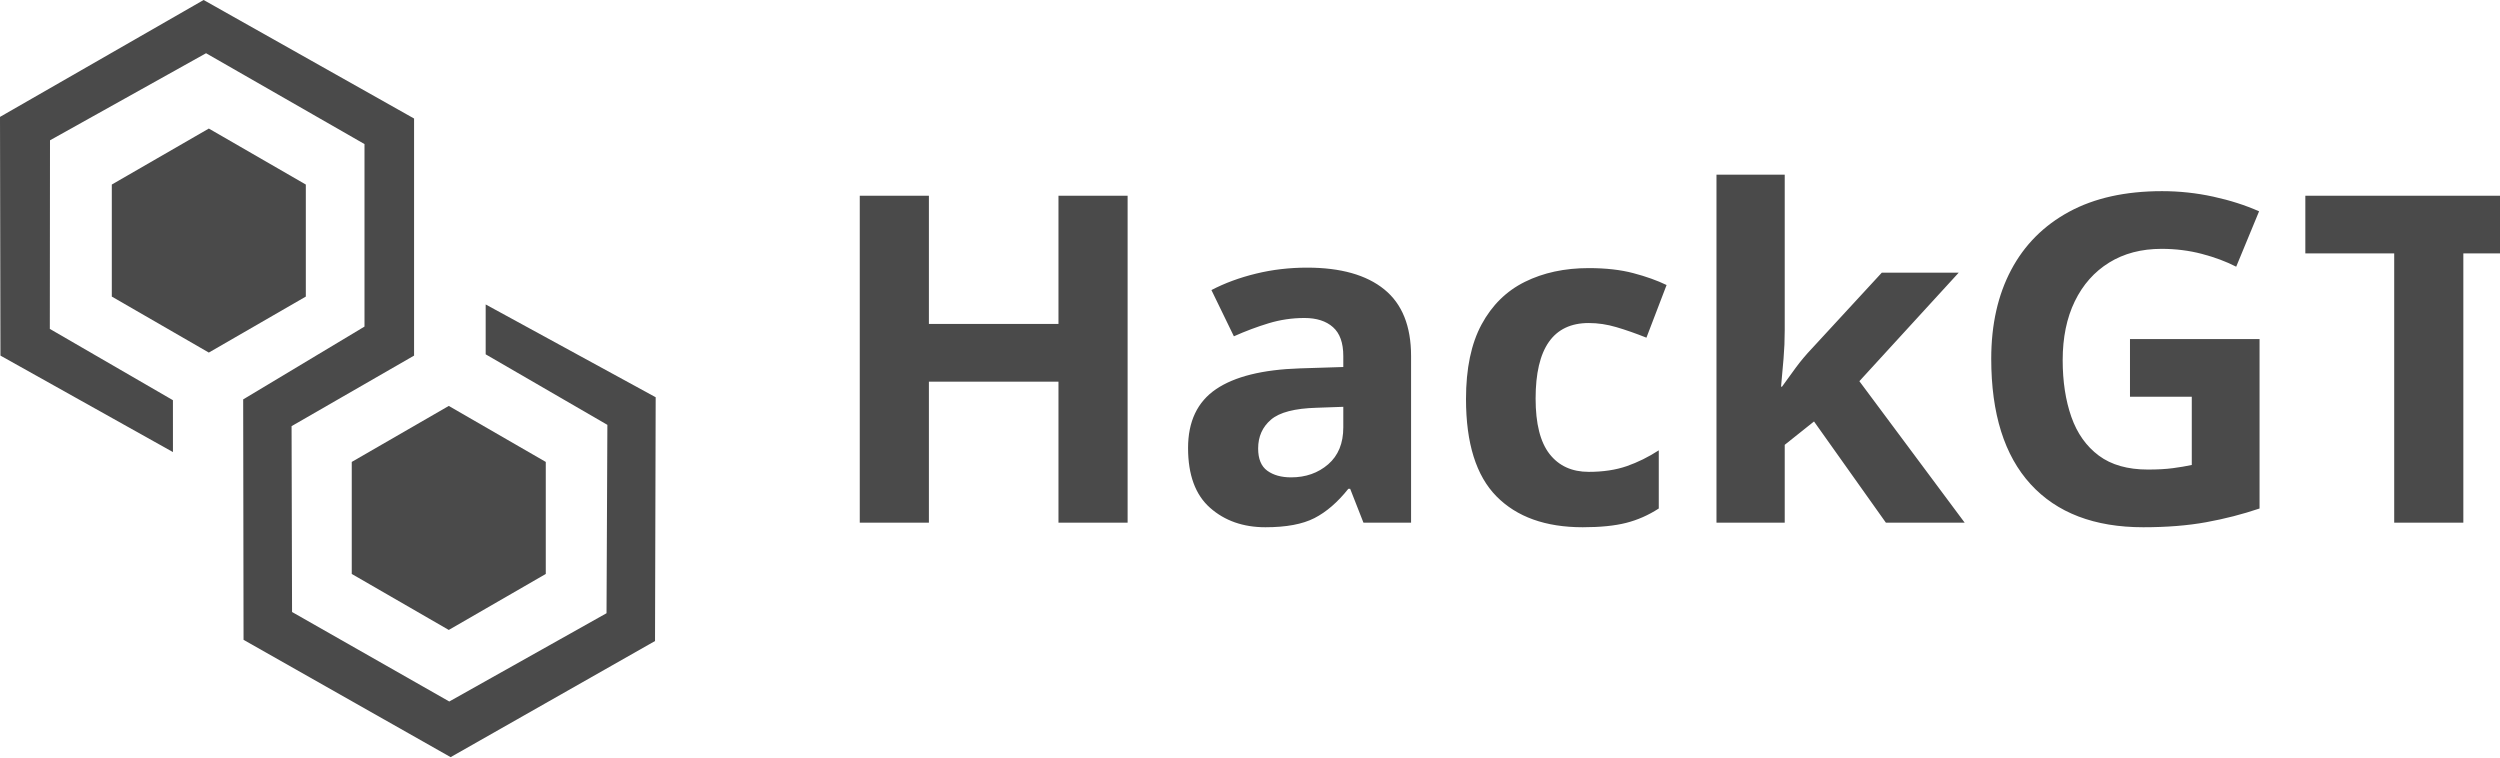
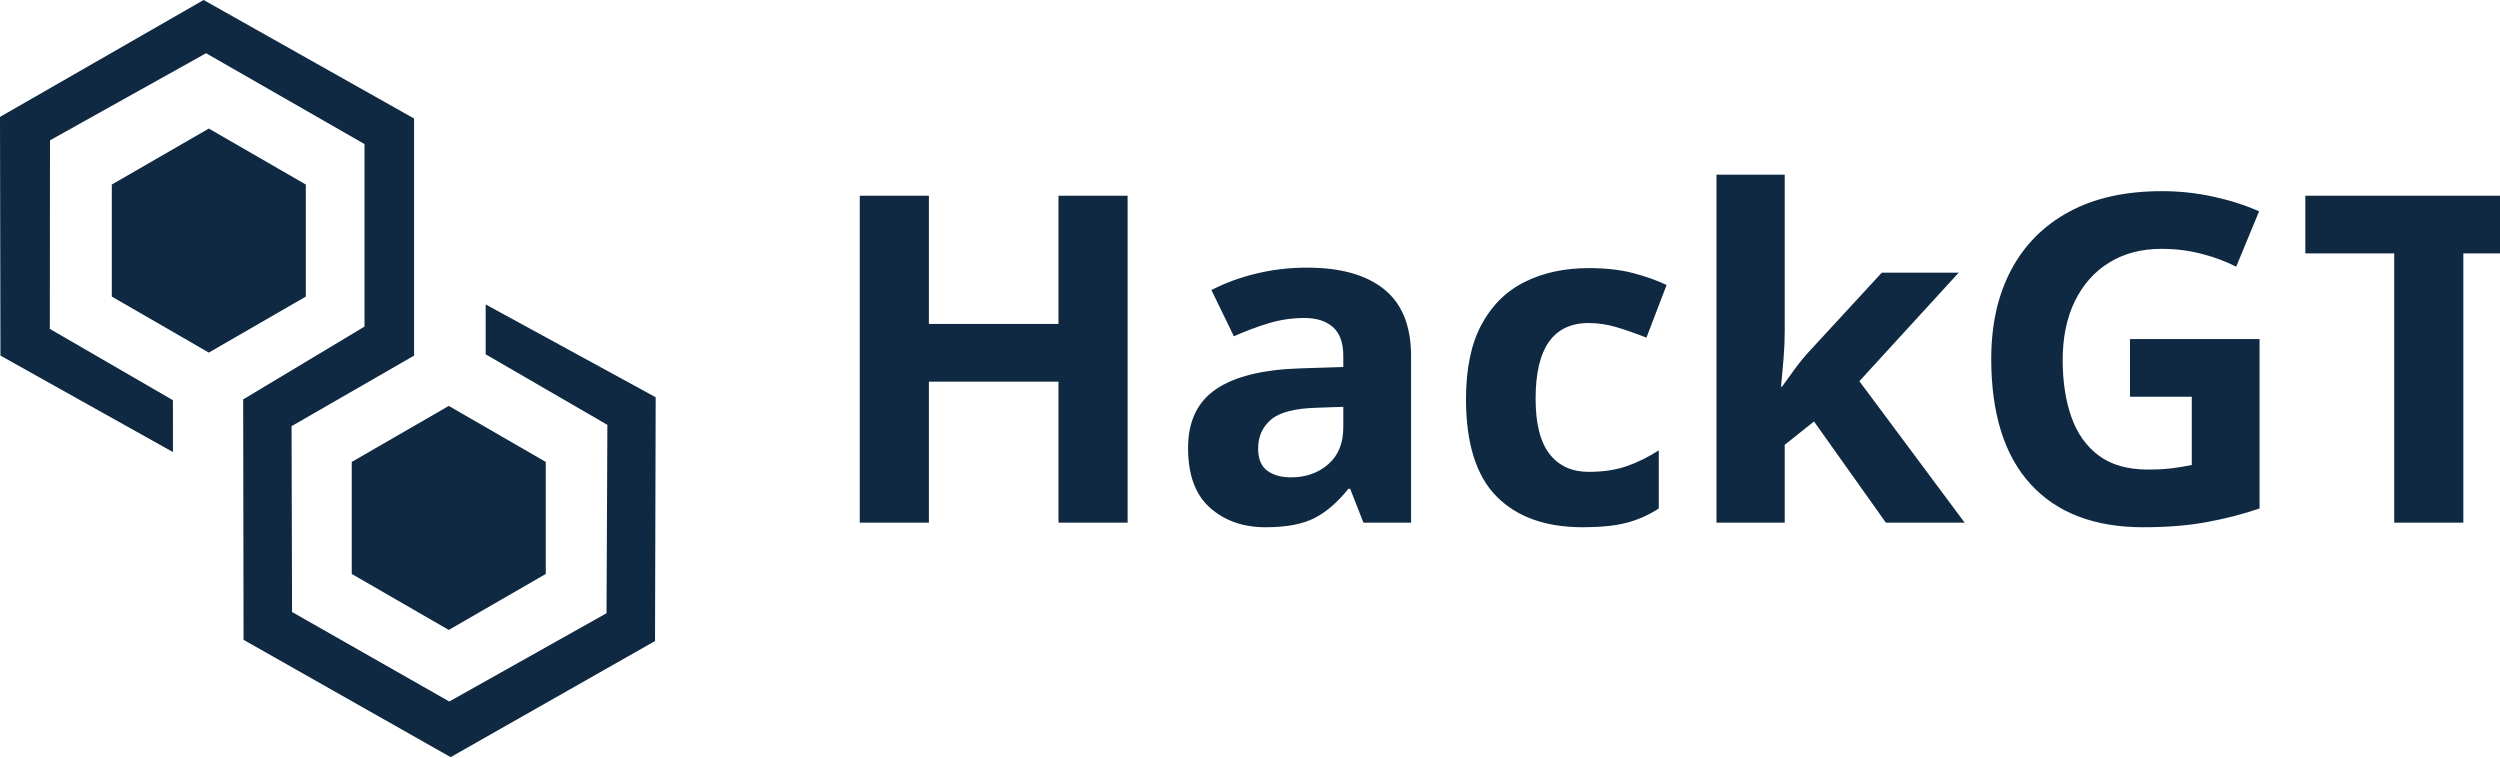
<svg xmlns="http://www.w3.org/2000/svg" id="Layer_1" data-name="Layer 1" viewBox="0 0 1000 302.86">
  <defs>
-     <style>.cls-1,.cls-2{fill:#4a4a4a;}.cls-2{font-size:183.16px;font-family:SpaceMono-Bold, Space Mono;font-weight:700;}</style>
+     <style>.cls-1,.cls-2{fill:#0f2942;}.cls-2{font-size:183.16px;font-family:SpaceMono-Bold, Space Mono;font-weight:700;}</style>
  </defs>
  <path class="cls-1" d="M69.18,180.83l-69-38.59L0,46.76,81.45,0l84.18,47.41v94.83l-49,28.22q.09,37.17.19,74.34l62.89,35.8,62.9-35.31q.16-37.68.34-75.35l-48.68-28.21V121.78l68,37.12q-.12,48.75-.26,97.51l-81.76,46.45L97.42,255.93l-.15-96.17,48.53-29.13v-73L82.42,21.29,20,56.12l-.07,75.44q24.63,14.25,49.24,28.52Z" />
  <polygon class="cls-1" points="44.72 73.82 44.72 118.63 83.53 141.03 122.33 118.63 122.33 73.82 83.53 51.42 44.72 73.82" />
  <polygon class="cls-1" points="140.7 184.77 140.7 229.58 179.51 251.98 218.31 229.58 218.31 184.77 179.51 162.37 140.7 184.77" />
  <text class="cls-2" transform="translate(327.42 209.07)">HackGT</text>
</svg>
